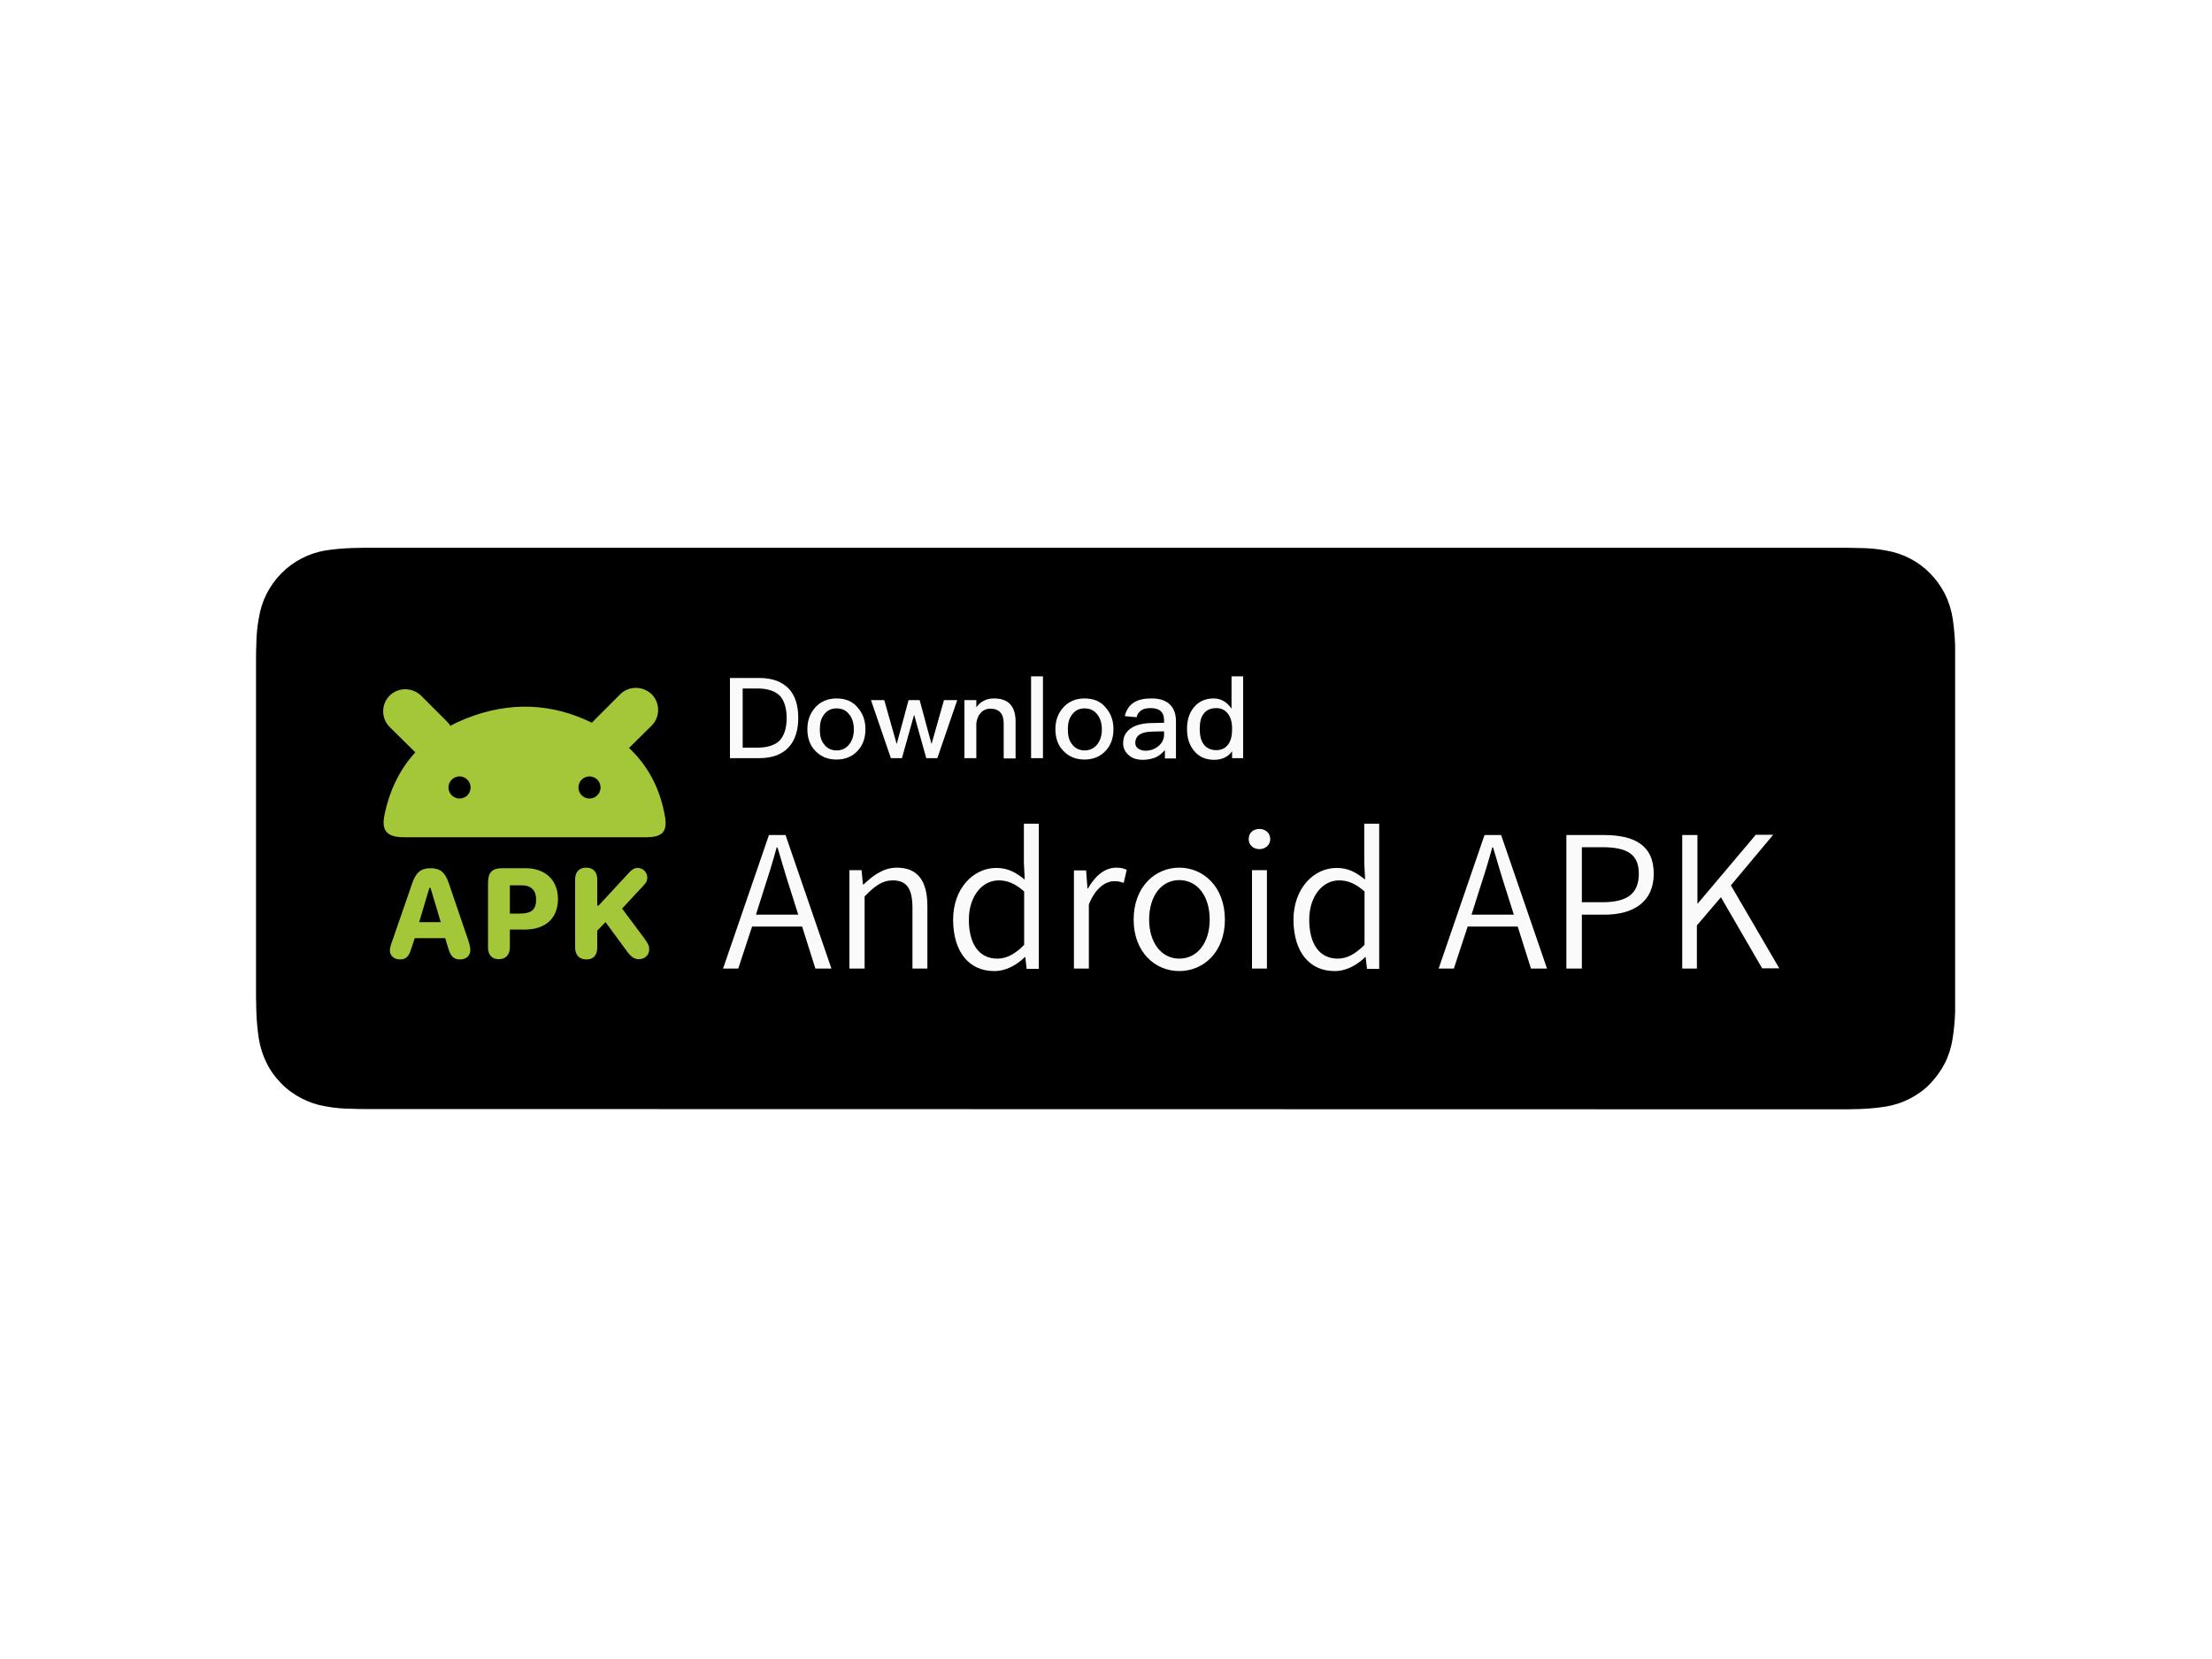
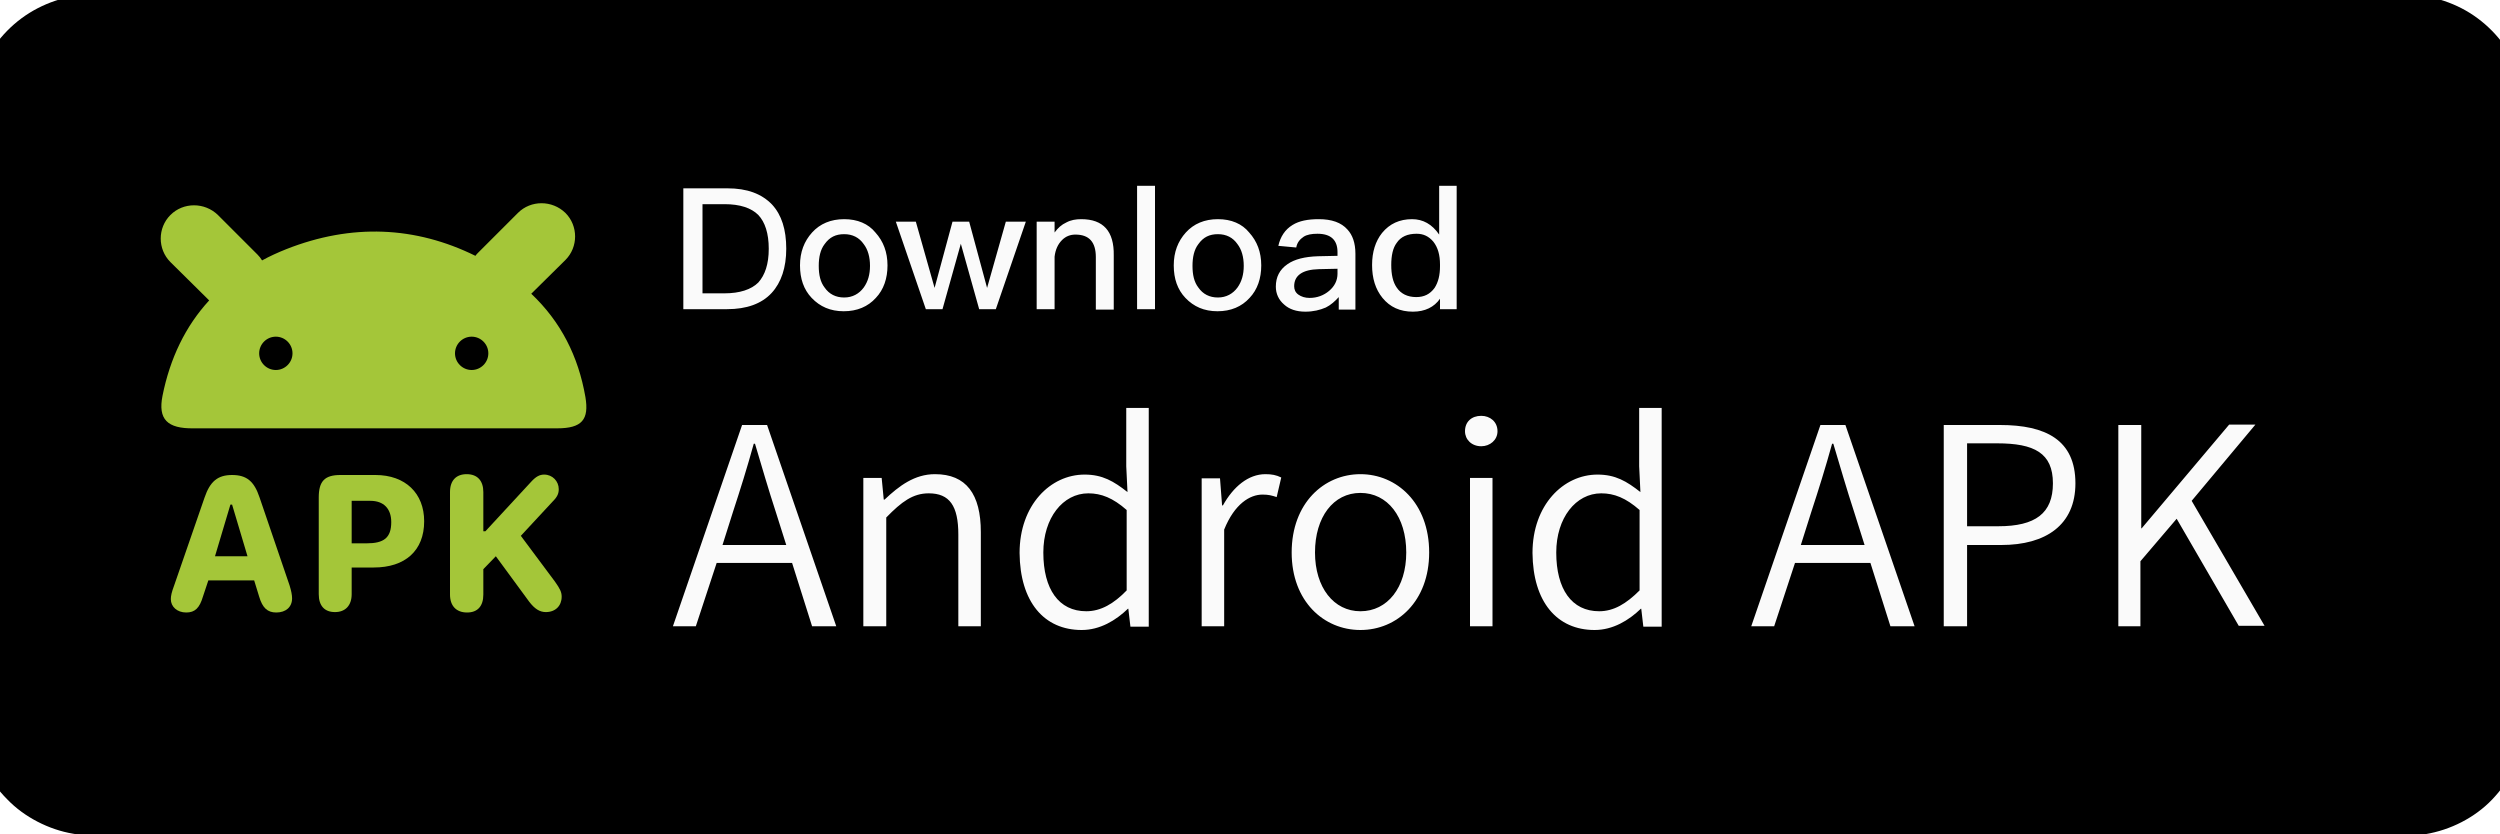
- <svg xmlns="http://www.w3.org/2000/svg" version="1.0" id="katman_1" x="0px" y="0px" viewBox="0 0 800 600" style="enable-background:new 0 0 800 600;" xml:space="preserve">
+ <svg xmlns="http://www.w3.org/2000/svg" version="1.0" id="katman_1" x="0px" y="0px" viewBox="100 200 600 200" style="enable-background:new 0 0 800 600;" xml:space="preserve">
  <style type="text/css">
	.st0{fill-rule:evenodd;clip-rule:evenodd;fill:#A4C639;}
	.st1{fill:#A4C639;}
	.st2{fill:#FAFAFA;}
</style>
  <g id="K-site-6">
    <g id="Krystal---final-" transform="translate(-397, -448)">
      <g id="apk-en" transform="translate(397, 448)">
        <path id="Path" d="M132,401.1c-1.6,0-3.1,0-4.7-0.1c-3.3,0-6.5-0.3-9.7-0.9c-3-0.5-5.9-1.5-8.6-2.9c-2.7-1.4-5.2-3.2-7.3-5.4     c-2.2-2.2-4-4.7-5.3-7.4c-1.4-2.8-2.3-5.7-2.8-8.8c-0.5-3.3-0.8-6.6-0.9-10c0-1.1-0.1-4.8-0.1-4.8V238.2c0,0,0-3.7,0.1-4.7     c0-3.3,0.3-6.7,0.9-9.9c0.5-3.1,1.4-6,2.8-8.8c2.8-5.5,7.2-10,12.6-12.8c2.7-1.4,5.6-2.4,8.6-2.9c3.2-0.5,6.5-0.8,9.8-0.9     l4.7-0.1h535.5l4.8,0.1c3.2,0,6.5,0.3,9.7,0.9c3,0.5,6,1.5,8.7,2.9c5.4,2.8,9.8,7.3,12.6,12.8c1.4,2.8,2.3,5.7,2.8,8.8     c0.5,3.3,0.8,6.7,0.9,10c0,1.5,0,3.1,0,4.7c0,2,0,3.9,0,5.8v111.1c0,1.9,0,3.8,0,5.7c0,1.7,0,3.3,0,4.9c-0.1,3.3-0.4,6.6-0.9,9.8     c-0.5,3.1-1.4,6.1-2.8,8.9c-1.4,2.7-3.2,5.2-5.3,7.4c-2.1,2.2-4.6,4-7.3,5.4c-2.7,1.4-5.7,2.4-8.7,2.9c-3.2,0.5-6.5,0.8-9.7,0.9     c-1.5,0-3.1,0.1-4.7,0.1l-5.7,0L132,401.1z" />
        <path id="Shape" class="st0" d="M214.1,261.4c0.2-0.3,0.4-0.5,0.7-0.8l9.5-9.5c3.1-3.1,8.2-3.1,11.4,0c3.1,3.1,3.1,8.2,0,11.3     l-8.2,8.1c7.1,6.7,11.3,15,13,24.8c0.9,5.4-0.8,7.5-6.8,7.5l-87.2,0c-6.4,0.1-8.6-2.2-7.5-7.8c1.8-9,5.5-16.7,11.2-22.9l-9.3-9.2     c-3.1-3.1-3.1-8.2,0-11.3c3.1-3.1,8.2-3.1,11.4,0l9.5,9.5c0.4,0.4,0.8,0.9,1.1,1.4c1.8-1,3.8-1.9,5.8-2.7     C184.4,253.6,199.7,254.3,214.1,261.4z M170.2,284.8c0,2.2-1.8,4-4,4c-2.2,0-4-1.8-4-4c0-2.2,1.8-4,4-4     C168.4,280.8,170.2,282.6,170.2,284.8z M213.2,288.8c2.2,0,4-1.8,4-4c0-2.2-1.8-4-4-4c-2.2,0-4,1.8-4,4     C209.2,287,211,288.8,213.2,288.8z" />
        <path id="Shape_00000062156159513692599870000007454928920405724051_" class="st1" d="M144.7,347c2.1,0,3.2-1.1,4-3.8l1.3-3.9h11     l1.2,3.9c0.8,2.7,2,3.8,4.1,3.8c2.3,0,3.8-1.3,3.8-3.4c0-0.8-0.2-1.8-0.6-3.1l-7.2-21.1c-1.3-3.9-3.1-5.4-6.6-5.4     s-5.3,1.6-6.6,5.4l-7.3,21.1c-0.6,1.6-0.8,2.5-0.8,3.3C141,345.6,142.5,347,144.7,347z M151.6,333.5l3.7-12.4h0.4l3.7,12.4H151.6     z" />
        <path id="Shape_00000119819762168567224120000007194588840098864538_" class="st1" d="M180.4,346.9c2.5,0,4-1.6,4-4.3v-6.4h5.3     c7.5,0,12.1-4,12.1-11.1c0-6.7-4.5-11.1-11.7-11.1h-8.4c-3.8,0-5.2,1.5-5.2,5.4v23.2C176.5,345.4,177.9,346.9,180.4,346.9z      M184.4,330.4v-10.2h4.5c3.2,0,5,1.9,5,5.1c0,3.8-1.8,5.1-5.9,5.1H184.4z" />
        <path id="Path_00000104674802263785953230000010432242082412835517_" class="st1" d="M231,346.9c2.3,0,3.8-1.5,3.8-3.7     c0-1.1-0.4-1.9-1.6-3.6l-8.2-11l7.7-8.3c1.1-1.1,1.4-1.9,1.4-2.9c0-1.9-1.5-3.5-3.5-3.5c-1.1,0-2,0.5-3.1,1.7l-11,11.9H216v-9.4     c0-2.7-1.4-4.3-4-4.3c-2.5,0-4,1.5-4,4.3v24.6c0,2.7,1.5,4.3,4.1,4.3c2.5,0,3.9-1.5,3.9-4.3v-6.1l3-3.1l8,10.9     C228.3,346.1,229.5,346.9,231,346.9z" />
        <path id="Shape_00000142864597391006816290000004069479167641885085_" class="st2" d="M264,245.2v29h10.5c4.7,0,8.3-1.3,10.7-3.9     c2.3-2.5,3.5-6.1,3.5-10.6c0-4.6-1.1-8.1-3.4-10.6c-2.5-2.6-6-3.9-10.7-3.9H264z M268.5,249h5.4c3.7,0,6.4,0.9,8.1,2.6     c1.6,1.7,2.5,4.4,2.5,8.1c0,3.7-0.9,6.3-2.5,8.1c-1.7,1.7-4.5,2.6-8.1,2.6h-5.3V249z M302.6,252.6c-3.2,0-5.8,1.1-7.7,3.2     c-1.9,2.1-2.9,4.7-2.9,7.9c0,3.2,0.9,5.8,2.8,7.8c2,2.1,4.5,3.2,7.7,3.2s5.8-1.1,7.7-3.2c1.9-2,2.8-4.7,2.8-7.8     c0-3.2-1-5.8-2.9-7.9C308.4,253.7,305.8,252.6,302.6,252.6z M302.6,256.2c2,0,3.6,0.8,4.7,2.4c1,1.3,1.5,3.1,1.5,5.2     c0,2.1-0.5,3.8-1.5,5.2c-1.1,1.5-2.7,2.4-4.7,2.4s-3.6-0.8-4.7-2.4c-1-1.3-1.4-3-1.4-5.2c0-2.1,0.4-3.9,1.4-5.2     C299.1,256.9,300.6,256.2,302.6,256.2z M315,253.2l7.2,21h4l4.4-15.7l4.4,15.7h4l7.2-21h-4.8l-4.5,15.9l-4.3-15.9h-4l-4.3,15.9     l-4.5-15.9H315z M359.5,252.6c-1.3,0-2.5,0.2-3.6,0.8c-1.1,0.5-2,1.3-2.8,2.4v-2.6h-4.3v21h4.3v-12.6c0.2-1.7,0.8-3,1.8-4     c0.9-0.9,2-1.3,3.2-1.3c3.3,0,4.9,1.8,4.9,5.4v12.6h4.3v-13C367.4,255.5,364.8,252.6,359.5,252.6z M372.9,244.6v29.6h4.3v-29.6     H372.9z M392.3,252.6c-3.2,0-5.8,1.1-7.7,3.2c-1.9,2.1-2.9,4.7-2.9,7.9c0,3.2,0.9,5.8,2.8,7.8c2,2.1,4.5,3.2,7.7,3.2     c3.2,0,5.8-1.1,7.7-3.2c1.9-2,2.8-4.7,2.8-7.8c0-3.2-1-5.8-2.9-7.9C398.1,253.7,395.5,252.6,392.3,252.6z M392.3,256.2     c2,0,3.6,0.8,4.7,2.4c1,1.3,1.5,3.1,1.5,5.2c0,2.1-0.5,3.8-1.5,5.2c-1.1,1.5-2.7,2.4-4.7,2.4c-2,0-3.6-0.8-4.7-2.4     c-1-1.3-1.4-3-1.4-5.2c0-2.1,0.4-3.9,1.4-5.2C388.8,256.9,390.3,256.2,392.3,256.2z M416.5,252.6c-2.6,0-4.7,0.4-6.3,1.4     c-1.8,1.1-2.9,2.8-3.4,5l4.3,0.4c0.2-1.2,0.9-2,1.8-2.6c0.8-0.5,1.9-0.7,3.3-0.7c3.2,0,4.8,1.5,4.8,4.4v0.9l-4.7,0.1     c-3.1,0.1-5.6,0.7-7.3,1.9c-1.9,1.3-2.8,3.1-2.8,5.4c0,1.7,0.7,3.2,2,4.3c1.2,1.1,2.9,1.7,5.1,1.7c1.9,0,3.5-0.4,4.9-1     c1.2-0.6,2.2-1.5,3.1-2.5v3h4v-13.4c0-2.6-0.7-4.5-1.9-5.8C421.9,253.4,419.6,252.6,416.5,252.6z M421,264.5v1.2     c0,1.6-0.7,3-2,4.1c-1.3,1.1-2.9,1.7-4.7,1.7c-1.1,0-2-0.3-2.7-0.8c-0.7-0.5-1-1.2-1-2c0-2.6,2-4,5.9-4.1L421,264.5z      M445.4,244.6v11.7c-1.7-2.5-3.9-3.7-6.5-3.7c-3,0-5.4,1.1-7.2,3.3c-1.6,2-2.4,4.6-2.4,7.7c0,3.2,0.8,5.8,2.5,7.9     c1.8,2.2,4.2,3.3,7.3,3.3c2.9,0,5.1-1.1,6.5-3.1v2.5h4v-29.6H445.4z M440,256.1c1.6,0,2.9,0.6,4,1.9c1.1,1.4,1.6,3.2,1.6,5.5v0.4     c0,2.1-0.4,3.8-1.3,5.2c-1.1,1.5-2.5,2.2-4.4,2.2c-2.1,0-3.7-0.8-4.7-2.3c-0.9-1.3-1.3-3.1-1.3-5.4s0.4-4.1,1.3-5.3     C436.2,256.8,437.8,256.1,440,256.1z" />
        <path id="Shape_00000156589177487486049790000007684168799740552875_" class="st2" d="M273.4,330.8l2.5-7.9     c1.8-5.5,3.4-10.6,5-16.4h0.3c1.7,5.7,3.2,10.9,5,16.4l2.5,7.9H273.4z M294.9,350.3h5.8L284.1,302h-6l-16.6,48.3h5.5l5-15.2h18.1     L294.9,350.3z M307.3,350.3h5.4v-26.1c3.7-3.8,6.4-5.8,10.2-5.8c5,0,7.1,3,7.1,9.9v22h5.4v-22.6c0-9.1-3.5-13.9-11-13.9     c-4.9,0-8.6,2.8-12.1,6.1h-0.2l-0.5-5.2h-4.4V350.3z M359.6,351.2c4.4,0,8.2-2.3,11.1-5.1h0.1l0.5,4.3h4.4v-52.5h-5.4v14l0.3,6.2     c-3.3-2.6-6-4.2-10.3-4.2c-8.2,0-15.6,7.3-15.6,18.8C344.8,344.5,350.6,351.2,359.6,351.2z M360.7,346.7     c-6.6,0-10.3-5.3-10.3-14.1c0-8.3,4.7-14.2,10.8-14.2c3.1,0,5.9,1.1,9.2,4v19.3C367.3,344.9,364.2,346.7,360.7,346.7z      M388.4,350.3h5.4v-23.2c2.5-6.2,6.2-8.4,9.2-8.4c1.4,0,2.2,0.2,3.4,0.6l1.1-4.7c-1.2-0.6-2.3-0.8-3.8-0.8c-4.1,0-7.7,3-10.2,7.5     h-0.2l-0.5-6.5h-4.4V350.3z M426.5,351.2c8.8,0,16.5-6.9,16.5-18.6c0-11.9-7.8-18.8-16.5-18.8s-16.5,6.9-16.5,18.8     C410,344.3,417.7,351.2,426.5,351.2z M426.5,346.7c-6.4,0-10.9-5.7-10.9-14.1c0-8.5,4.4-14.3,10.9-14.3s11,5.7,11,14.3     C437.5,341,433,346.7,426.5,346.7z M452.8,350.3h5.4v-35.6h-5.4V350.3z M455.5,307.1c2.1,0,3.9-1.5,3.9-3.6     c0-2.3-1.8-3.7-3.9-3.7c-2.3,0-3.9,1.4-3.9,3.7C451.6,305.5,453.2,307.1,455.5,307.1z M482.7,351.2c4.4,0,8.2-2.3,11.1-5.1h0.1     l0.5,4.3h4.4v-52.5h-5.4v14l0.3,6.2c-3.3-2.6-6-4.2-10.3-4.2c-8.2,0-15.6,7.3-15.6,18.8C467.9,344.5,473.7,351.2,482.7,351.2z      M483.8,346.7c-6.6,0-10.3-5.3-10.3-14.1c0-8.3,4.7-14.2,10.8-14.2c3.1,0,5.9,1.1,9.2,4v19.3     C490.3,344.9,487.3,346.7,483.8,346.7z M532.2,330.8l2.5-7.9c1.8-5.5,3.4-10.6,5-16.4h0.3c1.7,5.7,3.2,10.9,5,16.4l2.5,7.9H532.2     z M553.7,350.3h5.8L542.9,302h-6l-16.6,48.3h5.5l5-15.2h18.1L553.7,350.3z M566.6,350.3h5.5v-19.5h8.2c10.7,0,17.8-4.8,17.8-14.8     c0-10.4-7.1-14-18.1-14h-13.5V350.3z M572.1,326.3v-19.9h7.2c8.9,0,13.4,2.3,13.4,9.6c0,7.2-4.2,10.3-13.1,10.3H572.1z      M608.2,350.3h5.5v-15.6l8.7-10.2l14.9,25.7h6.2l-17.5-30l15.3-18.3h-6.3l-21,24.9h-0.1V302h-5.5V350.3z" />
      </g>
    </g>
  </g>
</svg>
